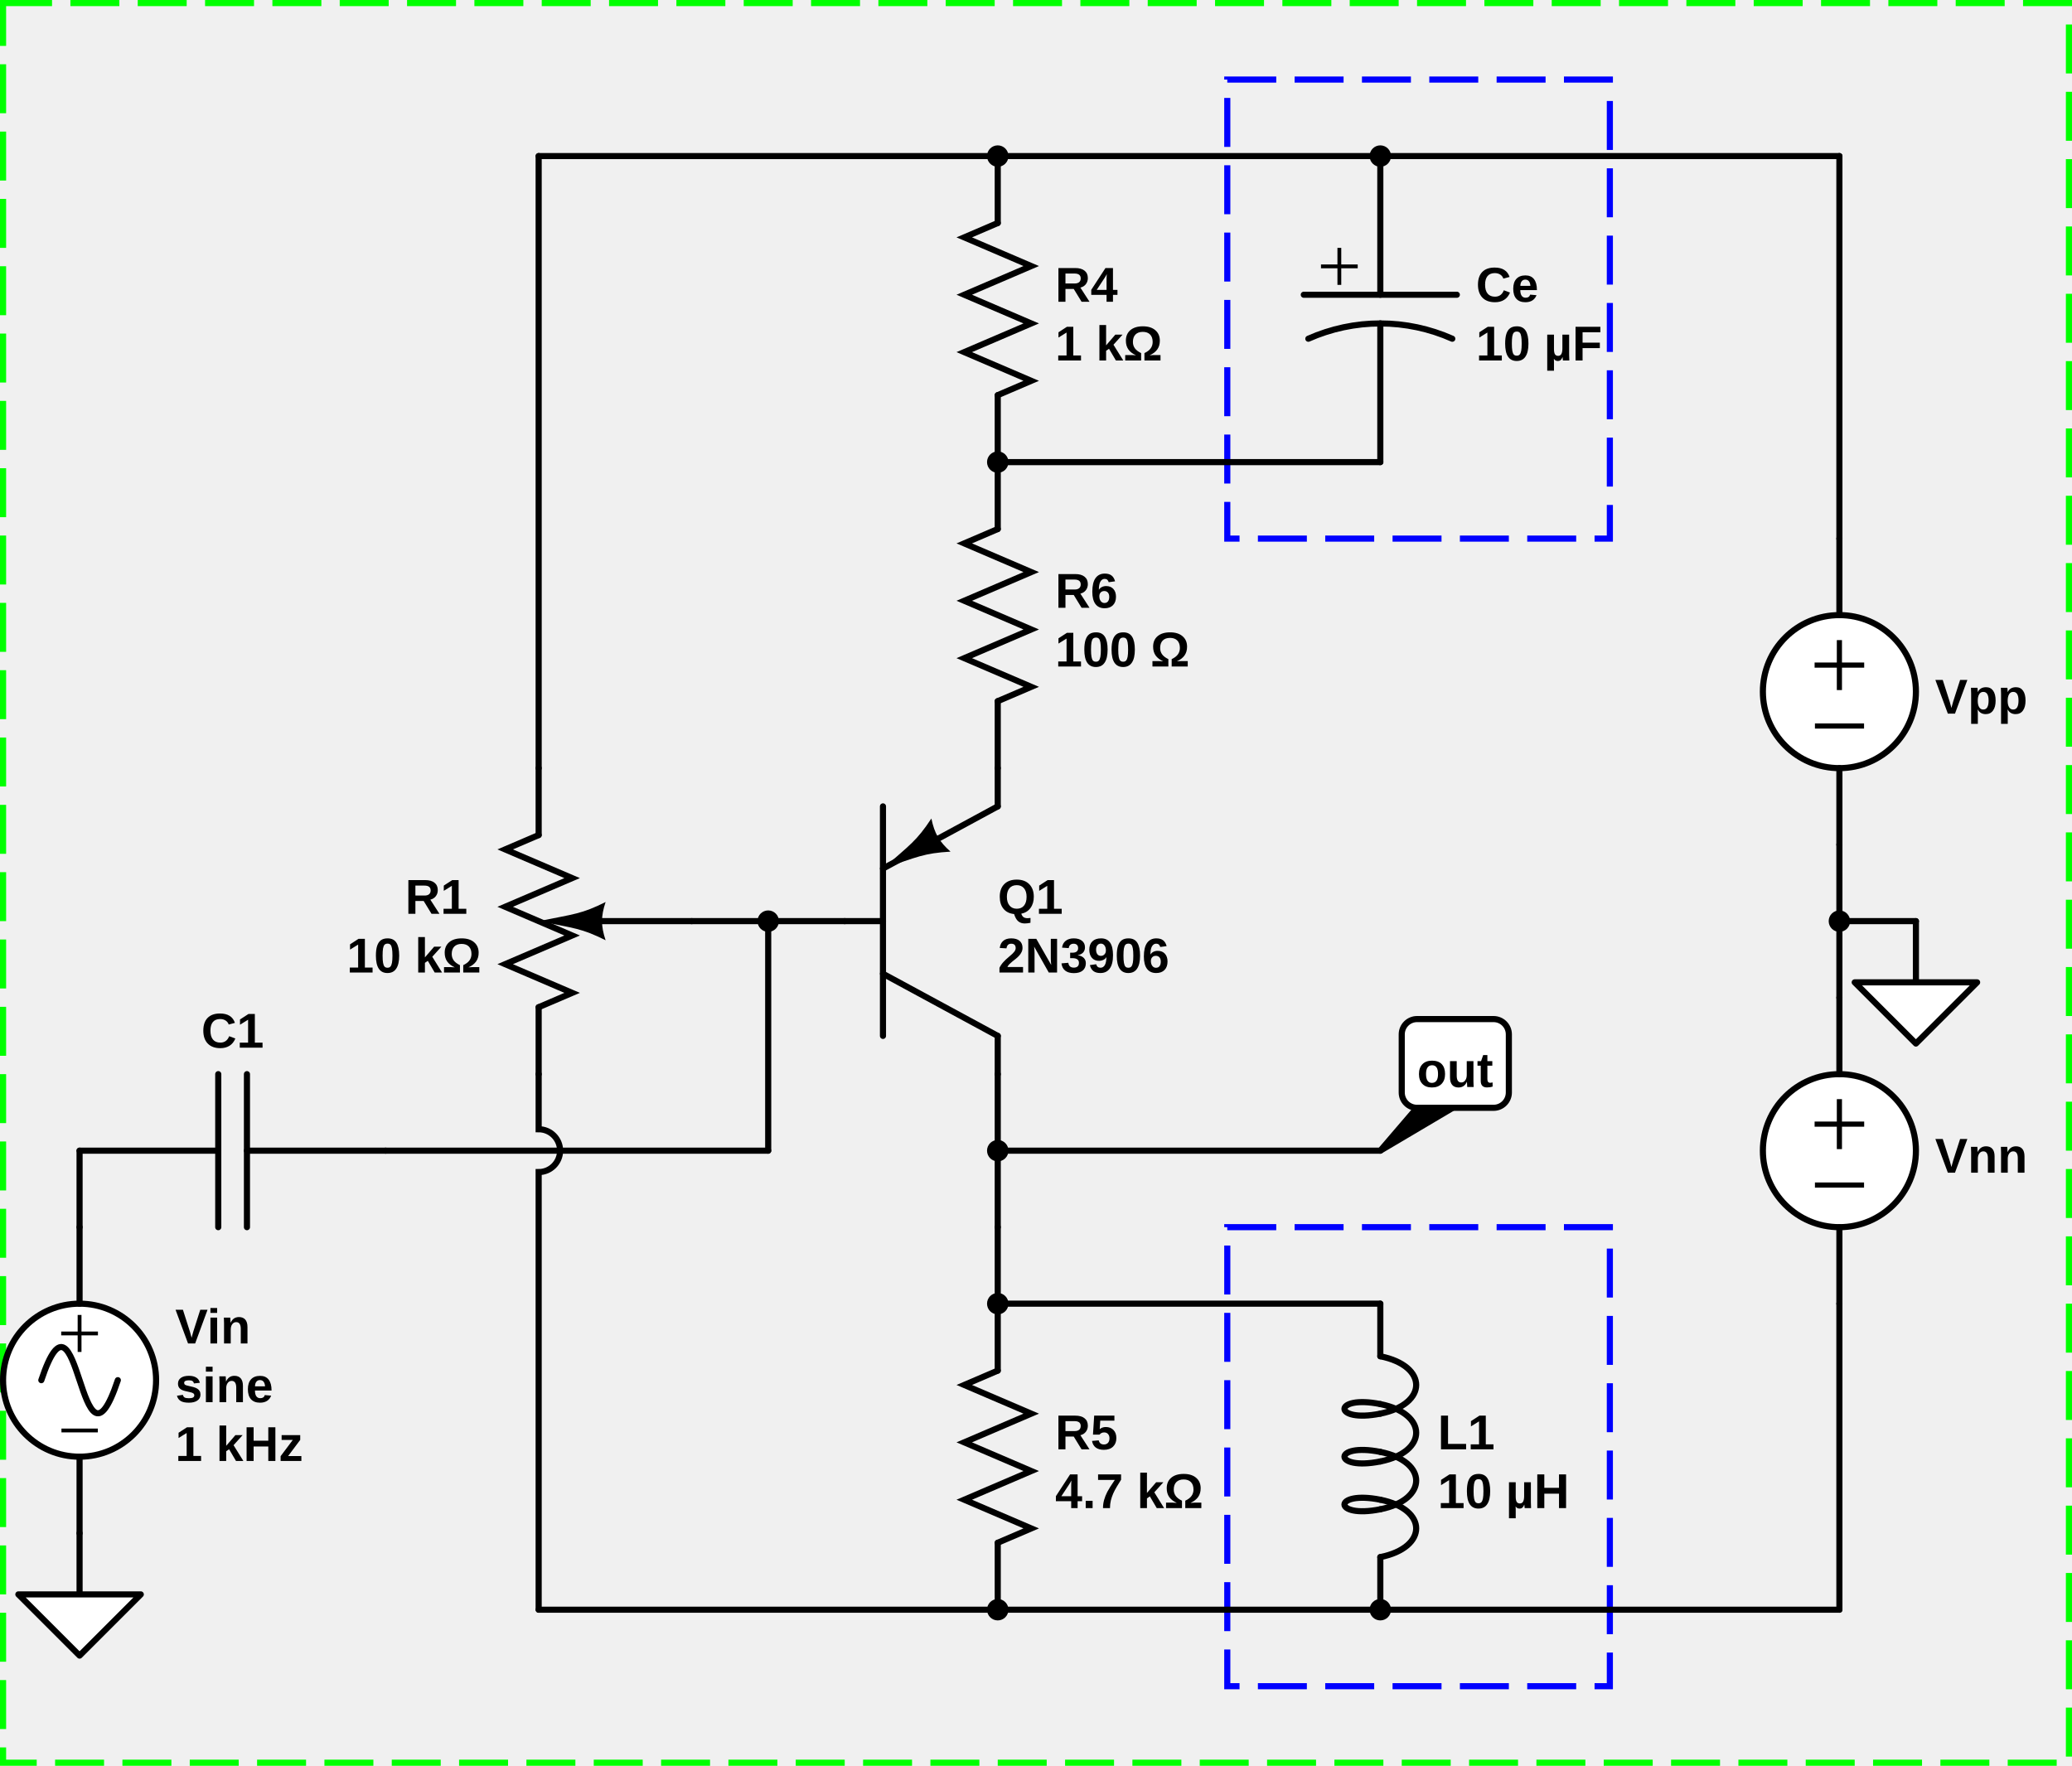
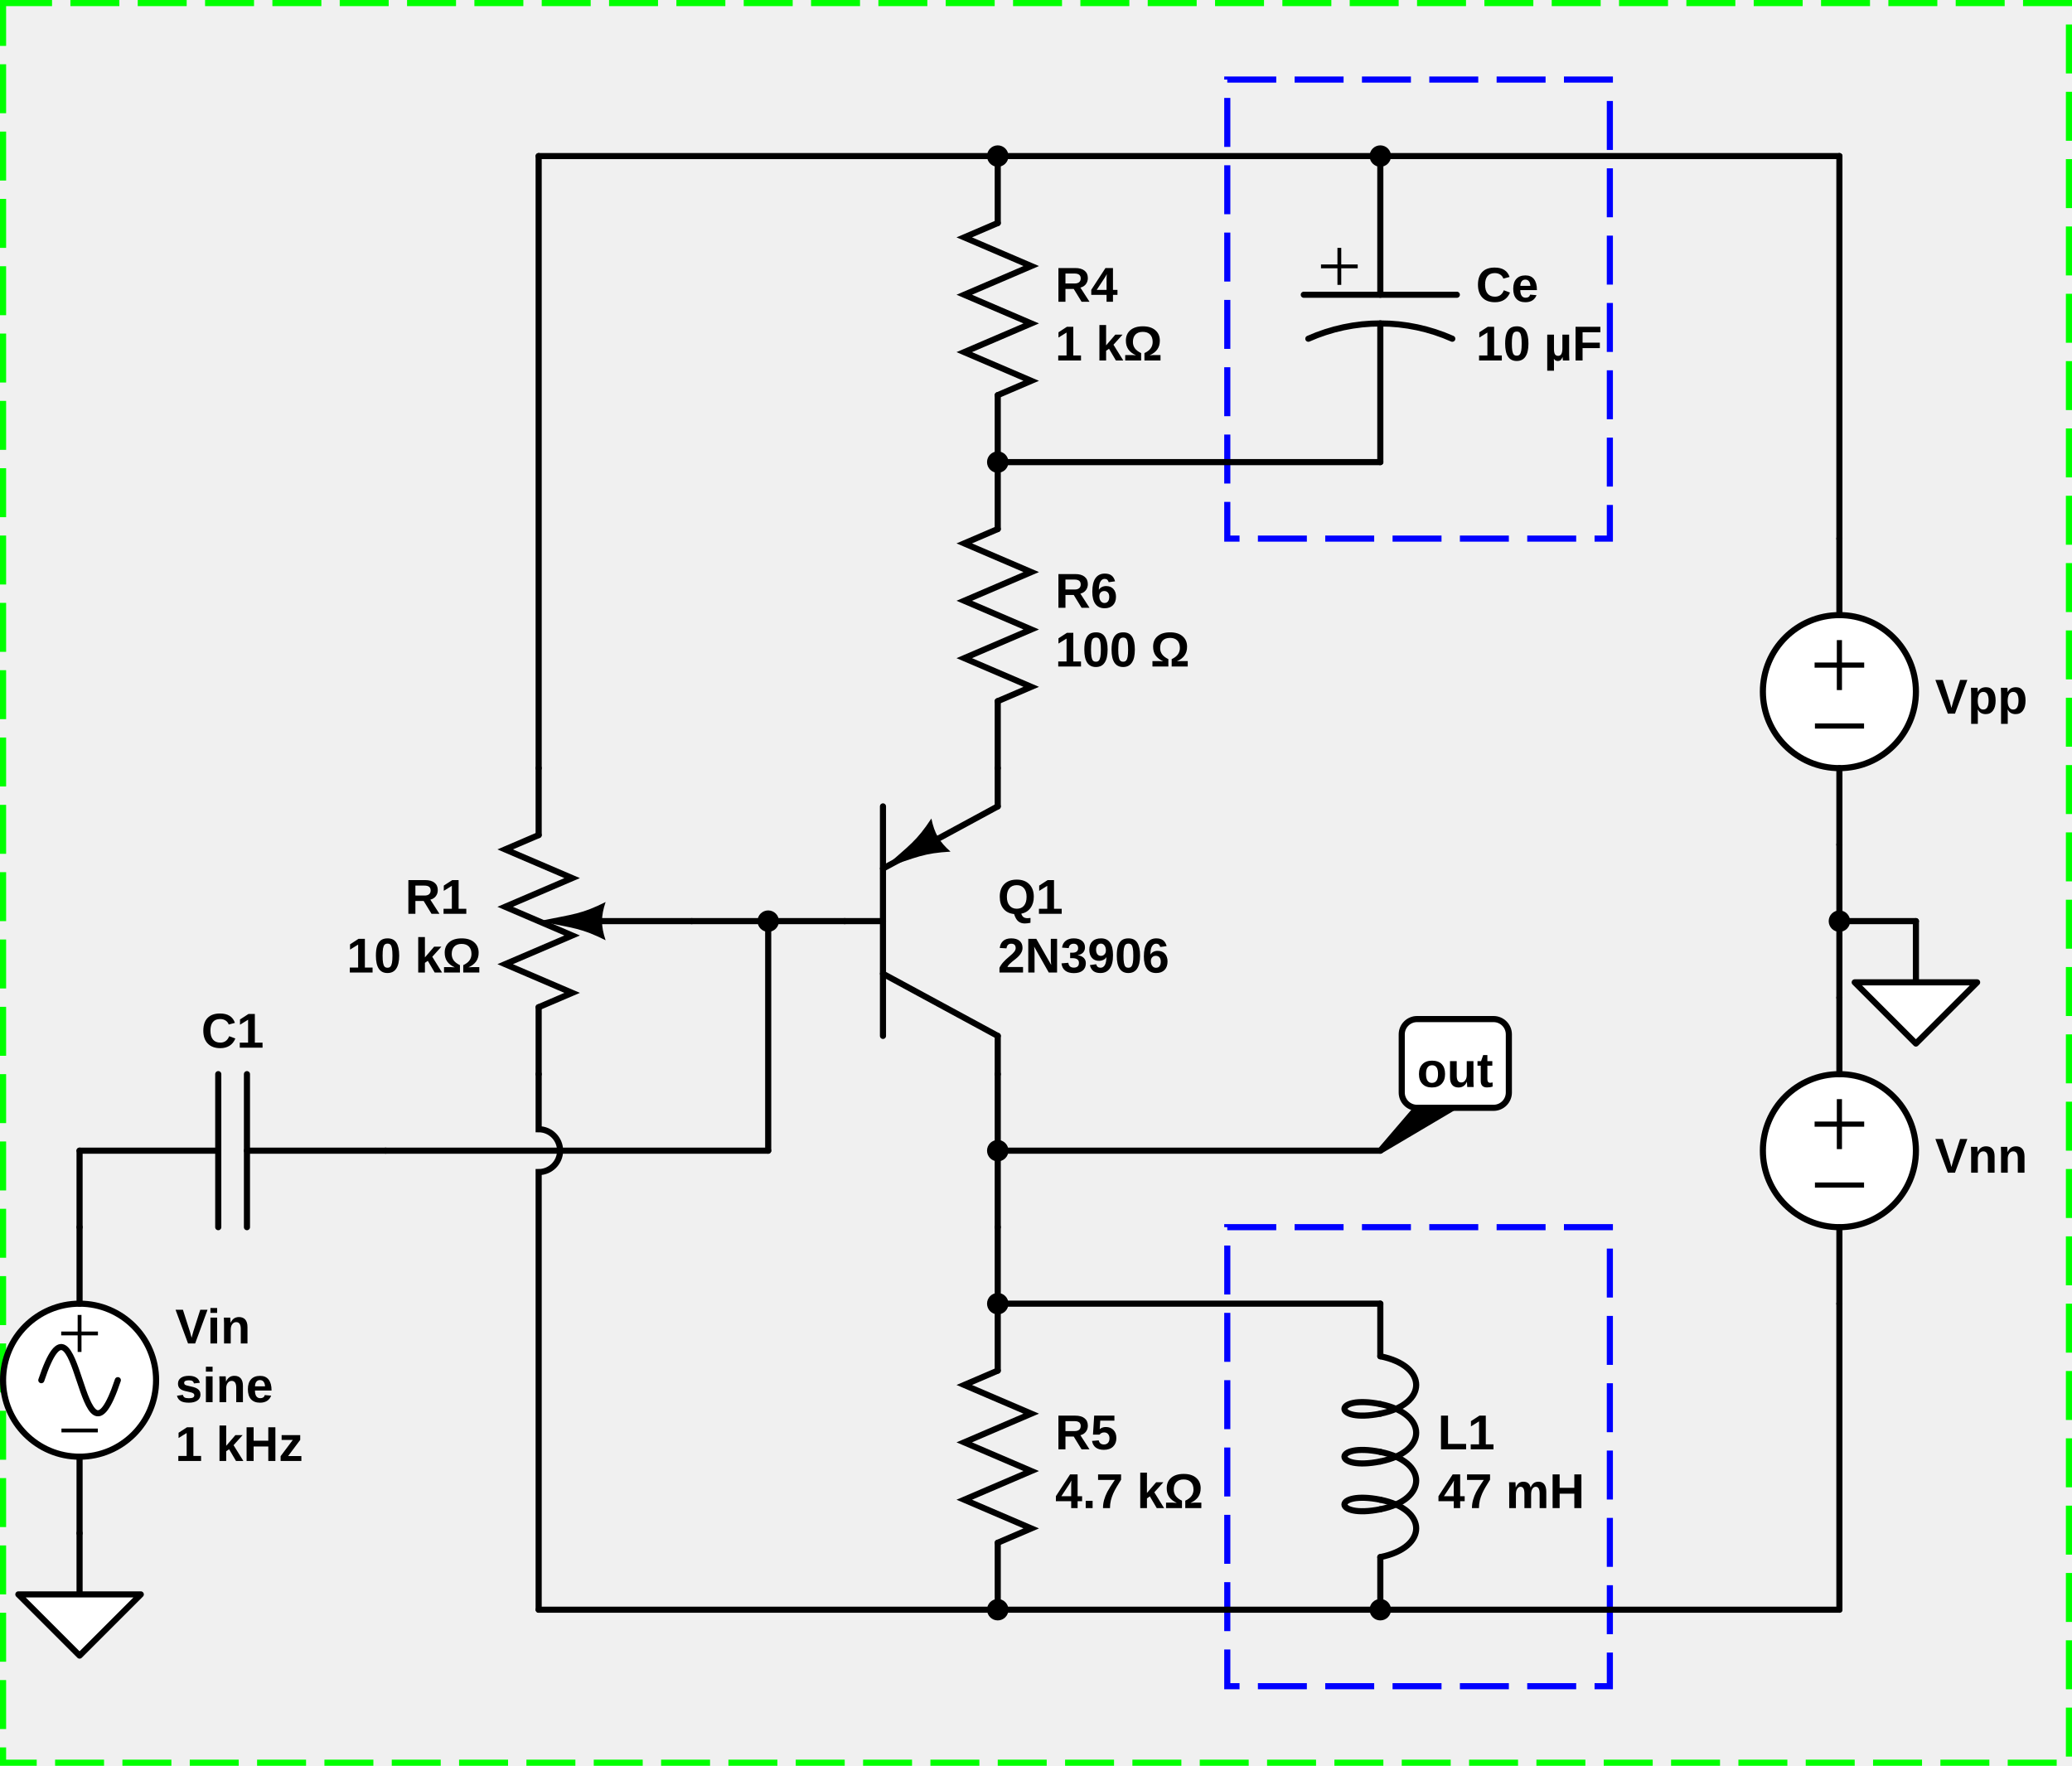
<svg xmlns="http://www.w3.org/2000/svg" width="1000.0" height="852.29">
  <g transform="matrix(1.477105,0,0,1.477105,-3617.43,-1512.555)">
    <rect x="2450" y="1025" width="675" height="575" r="0" rx="0" ry="0" fill="none" stroke="none" style="stroke-opacity: 0;" />
    <rect x="2450" y="1025" width="675" height="575" r="0" rx="0" ry="0" fill="none" stroke="#00ff00" stroke-dasharray="16,6" stroke-width="2" />
    <path style="stroke-linejoin: round;" fill="#000000" stroke="#000000" d="M0,50L12,36L23.667,36Z" stroke-width="2" stroke-linejoin="round" transform="translate(2900,1350)" />
    <rect x="2850" y="1425" width="125" height="150" r="0" rx="0" ry="0" fill="none" stroke="none" style="stroke-opacity: 0;" />
    <rect x="2850" y="1425" width="125" height="150" r="0" rx="0" ry="0" fill="none" stroke="#0000ff" stroke-dasharray="16,6" stroke-width="2" />
    <rect x="2850" y="1050" width="125" height="150" r="0" rx="0" ry="0" fill="none" stroke="none" style="stroke-opacity: 0;" />
    <rect x="2850" y="1050" width="125" height="150" r="0" rx="0" ry="0" fill="none" stroke="#0000ff" stroke-dasharray="16,6" stroke-width="2" />
    <path style="stroke-linecap: round; stroke-miterlimit: 6;" fill="none" stroke="#000000" d="M25,21.874L25,0" stroke-width="2" stroke-linecap="round" stroke-miterlimit="6" transform="translate(2600,1275)" />
    <path style="stroke-linecap: round; stroke-miterlimit: 6;" fill="none" stroke="#000000" d="M25,78.125L25,100" stroke-width="2" stroke-linecap="round" stroke-miterlimit="6" transform="translate(2600,1275)" />
    <path style="stroke-linecap: round; stroke-miterlimit: 6;" fill="none" stroke="#000000" d="M25,21.874L14.062,26.562L35.937,35.937L14.062,45.312L35.937,54.687L14.062,64.062L35.937,73.437L25,78.125" stroke-width="2" stroke-linecap="round" stroke-miterlimit="6" transform="translate(2600,1275)" />
    <path fill="#000000" stroke="none" d="M46.875,43.75C39.062,47.656,36.718,47.656,25,50C36.718,52.343,39.062,52.343,46.875,56.25C45.312,51.562,45.312,48.437,46.875,43.75" transform="translate(2600,1275)" />
    <path style="stroke-linecap: round; stroke-miterlimit: 6;" fill="none" stroke="#000000" d="M75,50L37.5,50" stroke-width="2" stroke-linecap="round" stroke-miterlimit="6" transform="translate(2600,1275)" />
    <text style="font-family: Arial; font-size: 16px; font-weight: bold; text-anchor: end;" x="0" y="0" text-anchor="end" stroke="none" fill="#000000" transform="translate(2606.25,1325)">
      <tspan dy="-2.4">R1</tspan>
      <tspan dy="19.2" x="0">10 kΩ</tspan>
    </text>
    <path style="stroke-linecap: round; stroke-miterlimit: 6;" fill="none" stroke="#000000" d="M0,50L12.5,50" stroke-width="2" stroke-linecap="round" stroke-miterlimit="6" transform="translate(2725,1275)" />
    <path style="stroke-linecap: round; stroke-miterlimit: 6;" fill="none" stroke="#000000" d="M12.5,87.5L12.5,12.5" stroke-width="2" stroke-linecap="round" stroke-miterlimit="6" transform="translate(2725,1275)" />
    <path style="stroke-linecap: round; stroke-miterlimit: 6;" fill="none" stroke="#000000" d="M12.5,32.812L50,12.5" stroke-width="2" stroke-linecap="round" stroke-miterlimit="6" transform="translate(2725,1275)" />
    <path style="stroke-linecap: round; stroke-miterlimit: 6;" fill="none" stroke="#000000" d="M50,0L50,12.5" stroke-width="2" stroke-linecap="round" stroke-miterlimit="6" transform="translate(2725,1275)" />
    <path style="stroke-linecap: round; stroke-miterlimit: 6;" fill="none" stroke="#000000" d="M12.5,67.188L50,87.5" stroke-width="2" stroke-linecap="round" stroke-miterlimit="6" transform="translate(2725,1275)" />
    <path style="stroke-linecap: round; stroke-miterlimit: 6;" fill="none" stroke="#000000" d="M50,100L50,87.5" stroke-width="2" stroke-linecap="round" stroke-miterlimit="6" transform="translate(2725,1275)" />
    <path fill="#000000" stroke="none" d="M28.319,16.462C23.506,23.752,21.477,24.923,12.5,32.812C23.821,28.983,25.85,27.81,34.569,27.287C30.873,24.01,29.31,21.302,28.319,16.462" transform="translate(2725,1275)" />
    <text style="font-family: Arial; font-size: 16px; font-weight: bold; text-anchor: start;" x="0" y="0" text-anchor="start" stroke="none" fill="#000000" transform="translate(2775,1325)">
      <tspan dy="-2.4">Q1</tspan>
      <tspan dy="19.2" x="0">2N3906</tspan>
    </text>
    <path style="stroke-linecap: round; stroke-miterlimit: 6;" fill="none" stroke="#000000" d="M25,21.875L25,0" stroke-width="2" stroke-linecap="round" stroke-miterlimit="6" transform="translate(2750,1075)" />
    <path style="stroke-linecap: round; stroke-miterlimit: 6;" fill="none" stroke="#000000" d="M25,78.125L25,100" stroke-width="2" stroke-linecap="round" stroke-miterlimit="6" transform="translate(2750,1075)" />
    <path style="stroke-linecap: round; stroke-miterlimit: 6;" fill="none" stroke="#000000" d="M25,21.875L14.063,26.562L35.937,35.937L14.063,45.312L35.937,54.688L14.063,64.063L35.937,73.438L25,78.125" stroke-width="2" stroke-linecap="round" stroke-miterlimit="6" transform="translate(2750,1075)" />
    <text style="font-family: Arial; font-size: 16px; font-weight: bold; text-anchor: start;" x="0" y="0" text-anchor="start" stroke="none" fill="#000000" transform="translate(2793.75,1125)">
      <tspan dy="-2.4">R4</tspan>
      <tspan dy="19.2" x="0">1 kΩ</tspan>
    </text>
    <path style="stroke-linecap: round; stroke-miterlimit: 6;" fill="none" stroke="#000000" d="M25,21.875L25,0" stroke-width="2" stroke-linecap="round" stroke-miterlimit="6" transform="translate(2750,1450)" />
    <path style="stroke-linecap: round; stroke-miterlimit: 6;" fill="none" stroke="#000000" d="M25,78.125L25,100" stroke-width="2" stroke-linecap="round" stroke-miterlimit="6" transform="translate(2750,1450)" />
    <path style="stroke-linecap: round; stroke-miterlimit: 6;" fill="none" stroke="#000000" d="M25,21.875L14.063,26.562L35.937,35.937L14.063,45.312L35.937,54.688L14.063,64.063L35.937,73.438L25,78.125" stroke-width="2" stroke-linecap="round" stroke-miterlimit="6" transform="translate(2750,1450)" />
    <text style="font-family: Arial; font-size: 16px; font-weight: bold; text-anchor: start;" x="0" y="0" text-anchor="start" stroke="none" fill="#000000" transform="translate(2793.75,1500)">
      <tspan dy="-2.4">R5</tspan>
      <tspan dy="19.2" x="0">4.7 kΩ</tspan>
    </text>
    <path style="stroke-linecap: round; stroke-miterlimit: 6;" fill="none" stroke="#000000" d="M25,54.688L25,100" stroke-width="2" stroke-linecap="round" stroke-miterlimit="6" transform="matrix(0,-1,1,0,2475,1425)" />
    <path style="stroke-linecap: round; stroke-miterlimit: 6;" fill="none" stroke="#000000" d="M25,45.312L25,0" stroke-width="2" stroke-linecap="round" stroke-miterlimit="6" transform="matrix(0,-1,1,0,2475,1425)" />
    <path style="stroke-linecap: round; stroke-miterlimit: 6;" fill="none" stroke="#000000" d="M50,45.312L0,45.312" stroke-width="2" stroke-linecap="round" stroke-miterlimit="6" transform="matrix(0,-1,1,0,2475,1425)" />
    <path style="stroke-linecap: round; stroke-miterlimit: 6;" fill="none" stroke="#000000" d="M50,54.688L0,54.688" stroke-width="2" stroke-linecap="round" stroke-miterlimit="6" transform="matrix(0,-1,1,0,2475,1425)" />
    <text style="font-family: Arial; font-size: 16px; font-weight: bold; text-anchor: middle;" x="0" y="0" text-anchor="middle" stroke="none" fill="#000000" transform="translate(2525,1359.15)">
      <tspan dy="7.2">C1</tspan>
    </text>
    <path style="stroke-linecap: round;" fill="none" stroke="#000000" d="M 2700 1325 L 2700 1400" stroke-width="2" stroke-linecap="round" class="cl_wire" />
    <path style="stroke-linecap: round;" fill="none" stroke="#000000" d="M 2625 1075 L 2625 1275" stroke-width="2" stroke-linecap="round" class="cl_wire" />
    <path style="stroke-linecap: round;" fill="none" stroke="#000000" d="M 2625 1375 L 2625 1393 A 7 7 0 1 1 2625 1407 L 2625 1550" stroke-width="2" stroke-linecap="round" class="cl_wire" />
    <path style="stroke-linecap: round;" fill="none" stroke="#000000" d="M 2775 1375 L 2775 1425" stroke-width="2" stroke-linecap="round" class="cl_wire" />
    <path style="stroke-linecap: round; stroke-miterlimit: 6;" fill="none" stroke="#000000" d="M25,21.875L25,0" stroke-width="2" stroke-linecap="round" stroke-miterlimit="6" transform="translate(2750,1175)" />
    <path style="stroke-linecap: round; stroke-miterlimit: 6;" fill="none" stroke="#000000" d="M25,78.125L25,100" stroke-width="2" stroke-linecap="round" stroke-miterlimit="6" transform="translate(2750,1175)" />
    <path style="stroke-linecap: round; stroke-miterlimit: 6;" fill="none" stroke="#000000" d="M25,21.875L14.063,26.562L35.937,35.937L14.063,45.312L35.937,54.688L14.063,64.063L35.937,73.438L25,78.125" stroke-width="2" stroke-linecap="round" stroke-miterlimit="6" transform="translate(2750,1175)" />
    <text style="font-family: Arial; font-size: 16px; font-weight: bold; text-anchor: start;" x="0" y="0" text-anchor="start" stroke="none" fill="#000000" transform="translate(2793.75,1225)">
      <tspan dy="-2.4">R6</tspan>
      <tspan dy="19.2" x="0">100 Ω</tspan>
    </text>
    <text style="font-family: Arial; font-size: 16px; font-weight: bold; text-anchor: start;" x="0" y="0" text-anchor="start" stroke="none" fill="#000000" transform="translate(2931.25,1125)">
      <tspan dy="-2.4">Ce</tspan>
      <tspan dy="19.2" x="0">10 µF</tspan>
    </text>
    <path style="stroke-linecap: round; stroke-miterlimit: 6;" fill="none" stroke="#000000" d="M25,54.688L25,100" stroke-width="2" stroke-linecap="round" stroke-miterlimit="6" transform="translate(2875,1075)" />
    <path style="stroke-linecap: round; stroke-miterlimit: 6;" fill="none" stroke="#000000" d="M25,45.312L25,0" stroke-width="2" stroke-linecap="round" stroke-miterlimit="6" transform="translate(2875,1075)" />
    <path style="stroke-linecap: round; stroke-miterlimit: 6;" fill="none" stroke="#000000" d="M50,45.312L0,45.312" stroke-width="2" stroke-linecap="round" stroke-miterlimit="6" transform="translate(2875,1075)" />
    <path style="stroke-linecap: round; stroke-miterlimit: 6;" fill="none" stroke="#000000" d="M48.515,59.686C41.113,56.392,33.102,54.688,25,54.688C16.898,54.688,8.888,56.392,1.485,59.686" stroke-width="2" stroke-linecap="round" stroke-miterlimit="6" transform="translate(2875,1075)" />
    <path fill="#000000" stroke="none" d="M12.239,29.996L10.992,29.996L10.992,35.418L5.615,35.418L5.615,36.665L10.992,36.665L10.992,42.087L12.239,42.087L12.239,36.665L17.615,36.665L17.615,35.418L12.239,35.418L12.239,29.996" transform="translate(2875,1075)" />
    <path style="stroke-linecap: round;" fill="none" stroke="#000000" d="M 2775 1175 L 2900 1175" stroke-width="2" stroke-linecap="round" class="cl_wire" />
    <path style="stroke-linecap: round; stroke-miterlimit: 6;" fill="none" stroke="#000000" d="M25,64.062C40.625,67.187,40.625,79.687,25,82.812" stroke-width="2" stroke-linecap="round" stroke-miterlimit="6" transform="translate(2875,1450)" />
    <path style="stroke-linecap: round; stroke-miterlimit: 6;" fill="none" stroke="#000000" d="M25,64.062C9.375,60.937,9.375,70.312,25,67.187" stroke-width="2" stroke-linecap="round" stroke-miterlimit="6" transform="translate(2875,1450)" />
    <path style="stroke-linecap: round; stroke-miterlimit: 6;" fill="none" stroke="#000000" d="M25,17.186C40.625,20.311,40.625,32.811,25,35.936" stroke-width="2" stroke-linecap="round" stroke-miterlimit="6" transform="translate(2875,1450)" />
    <path style="stroke-linecap: round; stroke-miterlimit: 6;" fill="none" stroke="#000000" d="M25,32.811C40.625,35.936,40.625,48.436,25,51.562" stroke-width="2" stroke-linecap="round" stroke-miterlimit="6" transform="translate(2875,1450)" />
    <path style="stroke-linecap: round; stroke-miterlimit: 6;" fill="none" stroke="#000000" d="M25,48.436C40.625,51.562,40.625,64.062,25,67.187" stroke-width="2" stroke-linecap="round" stroke-miterlimit="6" transform="translate(2875,1450)" />
    <path style="stroke-linecap: round; stroke-miterlimit: 6;" fill="none" stroke="#000000" d="M25,32.811C9.375,29.686,9.375,39.061,25,35.936" stroke-width="2" stroke-linecap="round" stroke-miterlimit="6" transform="translate(2875,1450)" />
    <path style="stroke-linecap: round; stroke-miterlimit: 6;" fill="none" stroke="#000000" d="M25,48.436C9.375,45.311,9.375,54.687,25,51.562" stroke-width="2" stroke-linecap="round" stroke-miterlimit="6" transform="translate(2875,1450)" />
    <path style="stroke-linecap: round; stroke-miterlimit: 6;" fill="none" stroke="#000000" d="M25,100L25,82.812" stroke-width="2" stroke-linecap="round" stroke-miterlimit="6" transform="translate(2875,1450)" />
    <path style="stroke-linecap: round; stroke-miterlimit: 6;" fill="none" stroke="#000000" d="M25,0L25,17.186" stroke-width="2" stroke-linecap="round" stroke-miterlimit="6" transform="translate(2875,1450)" />
    <text style="font-family: Arial; font-size: 16px; font-weight: bold; text-anchor: start;" x="0" y="0" text-anchor="start" stroke="none" fill="#000000" transform="translate(2918.75,1500)">
      <tspan dy="-2.4">L1</tspan>
-       <tspan dy="19.2" x="0">10 µH</tspan>
+       <tspan dy="19.2" x="0">47 mH</tspan>
    </text>
    <path style="stroke-linecap: round;" fill="none" stroke="#000000" d="M 2775 1450 L 2900 1450" stroke-width="2" stroke-linecap="round" class="cl_wire" />
    <path style="stroke-linecap: round; stroke-miterlimit: 6;" fill="#ffffff" stroke="#000000" d="M50,50C50,36.194,38.807,25,25,25C11.193,25,0,36.194,0,50C0,63.806,11.193,75,25,75C38.807,75,50,63.806,50,50" stroke-width="2" stroke-linecap="round" stroke-miterlimit="6" transform="translate(2450,1425)" />
    <path style="stroke-linecap: round; stroke-miterlimit: 6;" fill="none" stroke="#000000" d="M25,0L25,25" stroke-width="2" stroke-linecap="round" stroke-miterlimit="6" transform="translate(2450,1425)" />
    <path style="stroke-linecap: round; stroke-miterlimit: 6;" fill="none" stroke="#000000" d="M25,100L25,75" stroke-width="2" stroke-linecap="round" stroke-miterlimit="6" transform="translate(2450,1425)" />
    <path style="stroke-linecap: round; stroke-miterlimit: 6;" fill="none" stroke="#000000" d="M37.5,50C25,87.5,25,12.5,12.5,50" stroke-width="2" stroke-linecap="round" stroke-miterlimit="6" transform="translate(2450,1425)" />
    <path style="font-size: 15px; font-weight: normal;" fill="#000000" stroke="none" d="M25.624,28.684L24.376,28.684L24.376,34.106L19,34.106L19,35.354L24.376,35.354L24.376,40.775L25.624,40.775L25.624,35.354L31,35.354L31,34.106L25.624,34.106L25.624,28.684" font-size="15px" font-weight="normal" transform="translate(2450,1425)" />
    <path style="font-size: 15px; font-weight: normal;" fill="#000000" stroke="none" d="M19.079,65.811L19.079,67.059L30.966,67.059L30.966,65.811L19.079,65.811" font-size="15px" font-weight="normal" transform="translate(2450,1425)" />
    <text style="font-family: Arial; font-size: 16px; font-weight: bold; text-anchor: start;" x="0" y="0" text-anchor="start" stroke="none" fill="#000000" transform="translate(2506.25,1475)">
      <tspan dy="-12">Vin</tspan>
      <tspan dy="19.2" x="0">sine</tspan>
      <tspan dy="19.2" x="0">1 kHz</tspan>
    </text>
    <path style="stroke-linecap: round;" fill="none" stroke="#000000" d="M 2475 1400 L 2475 1425" stroke-width="2" stroke-linecap="round" class="cl_wire" />
    <path style="stroke-linecap: round; stroke-miterlimit: 6;" fill="none" stroke="#000000" d="M25,20L25,0" stroke-width="2" stroke-linecap="round" stroke-miterlimit="6" transform="translate(2450,1525)" />
    <path style="stroke-linecap: round; stroke-linejoin: round; stroke-miterlimit: 6;" fill="#ffffff" stroke="#000000" d="M5,20L25,40L45,20Z" stroke-width="2" stroke-linecap="round" stroke-linejoin="round" stroke-miterlimit="6" transform="translate(2450,1525)" />
    <rect x="7" y="7" width="35" height="29" r="5" rx="5" ry="5" fill="#ffffff" stroke="#000000" stroke-width="2" transform="translate(2900,1350)" />
    <text style="font-family: Arial; font-size: 16px; font-weight: bold; text-anchor: start;" x="12" y="22" text-anchor="start" stroke="none" fill="#000000" transform="translate(2900,1350)">
      <tspan dy="7.2">out</tspan>
    </text>
    <path style="stroke-linecap: round;" fill="none" stroke="#000000" d="M 2775 1400 L 2900 1400" stroke-width="2" stroke-linecap="round" class="cl_wire" />
    <path style="stroke-linecap: round; stroke-miterlimit: 6;" fill="#ffffff" stroke="#000000" d="M50,50C50,36.194,38.806,25,25,25C11.194,25,0,36.194,0,50C0,63.806,11.194,75,25,75C38.806,75,50,63.806,50,50" stroke-width="2" stroke-linecap="round" stroke-miterlimit="6" transform="translate(3025,1200)" />
    <path style="stroke-linecap: round; stroke-miterlimit: 6;" fill="none" stroke="#000000" d="M25,0L25,25" stroke-width="2" stroke-linecap="round" stroke-miterlimit="6" transform="translate(3025,1200)" />
    <path style="stroke-linecap: round; stroke-miterlimit: 6;" fill="none" stroke="#000000" d="M25,100L25,75" stroke-width="2" stroke-linecap="round" stroke-miterlimit="6" transform="translate(3025,1200)" />
    <path style="font-size: 15px; font-weight: normal;" fill="#000000" stroke="none" d="M25.842,33.168L24.158,33.168L24.158,40.488L16.899,40.488L16.899,42.173L24.158,42.173L24.158,49.493L25.842,49.493L25.842,42.173L33.101,42.173L33.101,40.488L25.842,40.488L25.842,33.168" font-size="15px" font-weight="normal" transform="translate(3025,1200)" />
    <path style="font-size: 15px; font-weight: normal;" fill="#000000" stroke="none" d="M17.006,60.394L17.006,62.078L33.055,62.078L33.055,60.394L17.006,60.394" font-size="15px" font-weight="normal" transform="translate(3025,1200)" />
    <text style="font-family: Arial; font-size: 16px; font-weight: bold; text-anchor: start;" x="0" y="0" text-anchor="start" stroke="none" fill="#000000" transform="translate(3081.25,1250)">
      <tspan dy="7.2">Vpp</tspan>
    </text>
    <path style="stroke-linecap: round; stroke-miterlimit: 6;" fill="#ffffff" stroke="#000000" d="M50,50C50,36.194,38.806,25,25,25C11.194,25,0,36.194,0,50C0,63.806,11.194,75,25,75C38.806,75,50,63.806,50,50" stroke-width="2" stroke-linecap="round" stroke-miterlimit="6" transform="translate(3025,1350)" />
    <path style="stroke-linecap: round; stroke-miterlimit: 6;" fill="none" stroke="#000000" d="M25,0L25,25" stroke-width="2" stroke-linecap="round" stroke-miterlimit="6" transform="translate(3025,1350)" />
    <path style="stroke-linecap: round; stroke-miterlimit: 6;" fill="none" stroke="#000000" d="M25,100L25,75" stroke-width="2" stroke-linecap="round" stroke-miterlimit="6" transform="translate(3025,1350)" />
    <path style="font-size: 15px; font-weight: normal;" fill="#000000" stroke="none" d="M25.842,33.168L24.158,33.168L24.158,40.488L16.899,40.488L16.899,42.173L24.158,42.173L24.158,49.493L25.842,49.493L25.842,42.173L33.101,42.173L33.101,40.488L25.842,40.488L25.842,33.168" font-size="15px" font-weight="normal" transform="translate(3025,1350)" />
    <path style="font-size: 15px; font-weight: normal;" fill="#000000" stroke="none" d="M17.006,60.394L17.006,62.078L33.055,62.078L33.055,60.394L17.006,60.394" font-size="15px" font-weight="normal" transform="translate(3025,1350)" />
    <text style="font-family: Arial; font-size: 16px; font-weight: bold; text-anchor: start;" x="0" y="0" text-anchor="start" stroke="none" fill="#000000" transform="translate(3081.25,1400)">
      <tspan dy="7.2">Vnn</tspan>
    </text>
    <path style="stroke-linecap: round;" fill="none" stroke="#000000" d="M 3050 1075 L 3050 1200" stroke-width="2" stroke-linecap="round" class="cl_wire" />
    <path style="stroke-linecap: round;" fill="none" stroke="#000000" d="M 3050 1300 L 3050 1350" stroke-width="2" stroke-linecap="round" class="cl_wire" />
    <path style="stroke-linecap: round;" fill="none" stroke="#000000" d="M 3050 1450 L 3050 1550" stroke-width="2" stroke-linecap="round" class="cl_wire" />
    <path style="stroke-linecap: round; stroke-miterlimit: 6;" fill="none" stroke="#000000" d="M25,20L25,0" stroke-width="2" stroke-linecap="round" stroke-miterlimit="6" transform="translate(3050,1325)" />
    <path style="stroke-linecap: round; stroke-linejoin: round; stroke-miterlimit: 6;" fill="#ffffff" stroke="#000000" d="M5,20L25,40L45,20Z" stroke-width="2" stroke-linecap="round" stroke-linejoin="round" stroke-miterlimit="6" transform="translate(3050,1325)" />
    <path style="stroke-linecap: round;" fill="none" stroke="#000000" d="M 3050 1325 L 3075 1325" stroke-width="2" stroke-linecap="round" class="cl_wire" />
    <path style="stroke-linecap: round;" fill="none" stroke="#000000" d="M 2575 1400 L 2700 1400" stroke-width="2" stroke-linecap="round" class="cl_wire" />
    <path style="stroke-linecap: round;" fill="none" stroke="#000000" d="M 2675 1325 L 2725 1325" stroke-width="2" stroke-linecap="round" class="cl_wire" />
    <path style="stroke-linecap: round;" fill="none" stroke="#000000" d="M 2775 1425 L 2775 1450" stroke-width="2" stroke-linecap="round" class="cl_wire" />
    <path style="stroke-linecap: round;" fill="none" stroke="#000000" d="M 2625 1075 L 3050 1075" stroke-width="2" stroke-linecap="round" class="cl_wire" />
    <path style="stroke-linecap: round;" fill="none" stroke="#000000" d="M 2625 1550 L 3050 1550" stroke-width="2" stroke-linecap="round" class="cl_wire" />
    <circle cx="2775" cy="1075" r="3" fill="#000000" stroke="#000000" />
    <circle cx="2775" cy="1175" r="3" fill="#000000" stroke="#000000" />
    <circle cx="2775" cy="1450" r="3" fill="#000000" stroke="#000000" />
    <circle cx="2775" cy="1550" r="3" fill="#000000" stroke="#000000" />
    <circle cx="2900" cy="1075" r="3" fill="#000000" stroke="#000000" />
    <circle cx="2900" cy="1550" r="3" fill="#000000" stroke="#000000" />
    <circle cx="2700" cy="1325" r="3" fill="#000000" stroke="#000000" />
    <circle cx="2775" cy="1400" r="3" fill="#000000" stroke="#000000" />
    <circle cx="3050" cy="1325" r="3" fill="#000000" stroke="#000000" />
  </g>
</svg>
